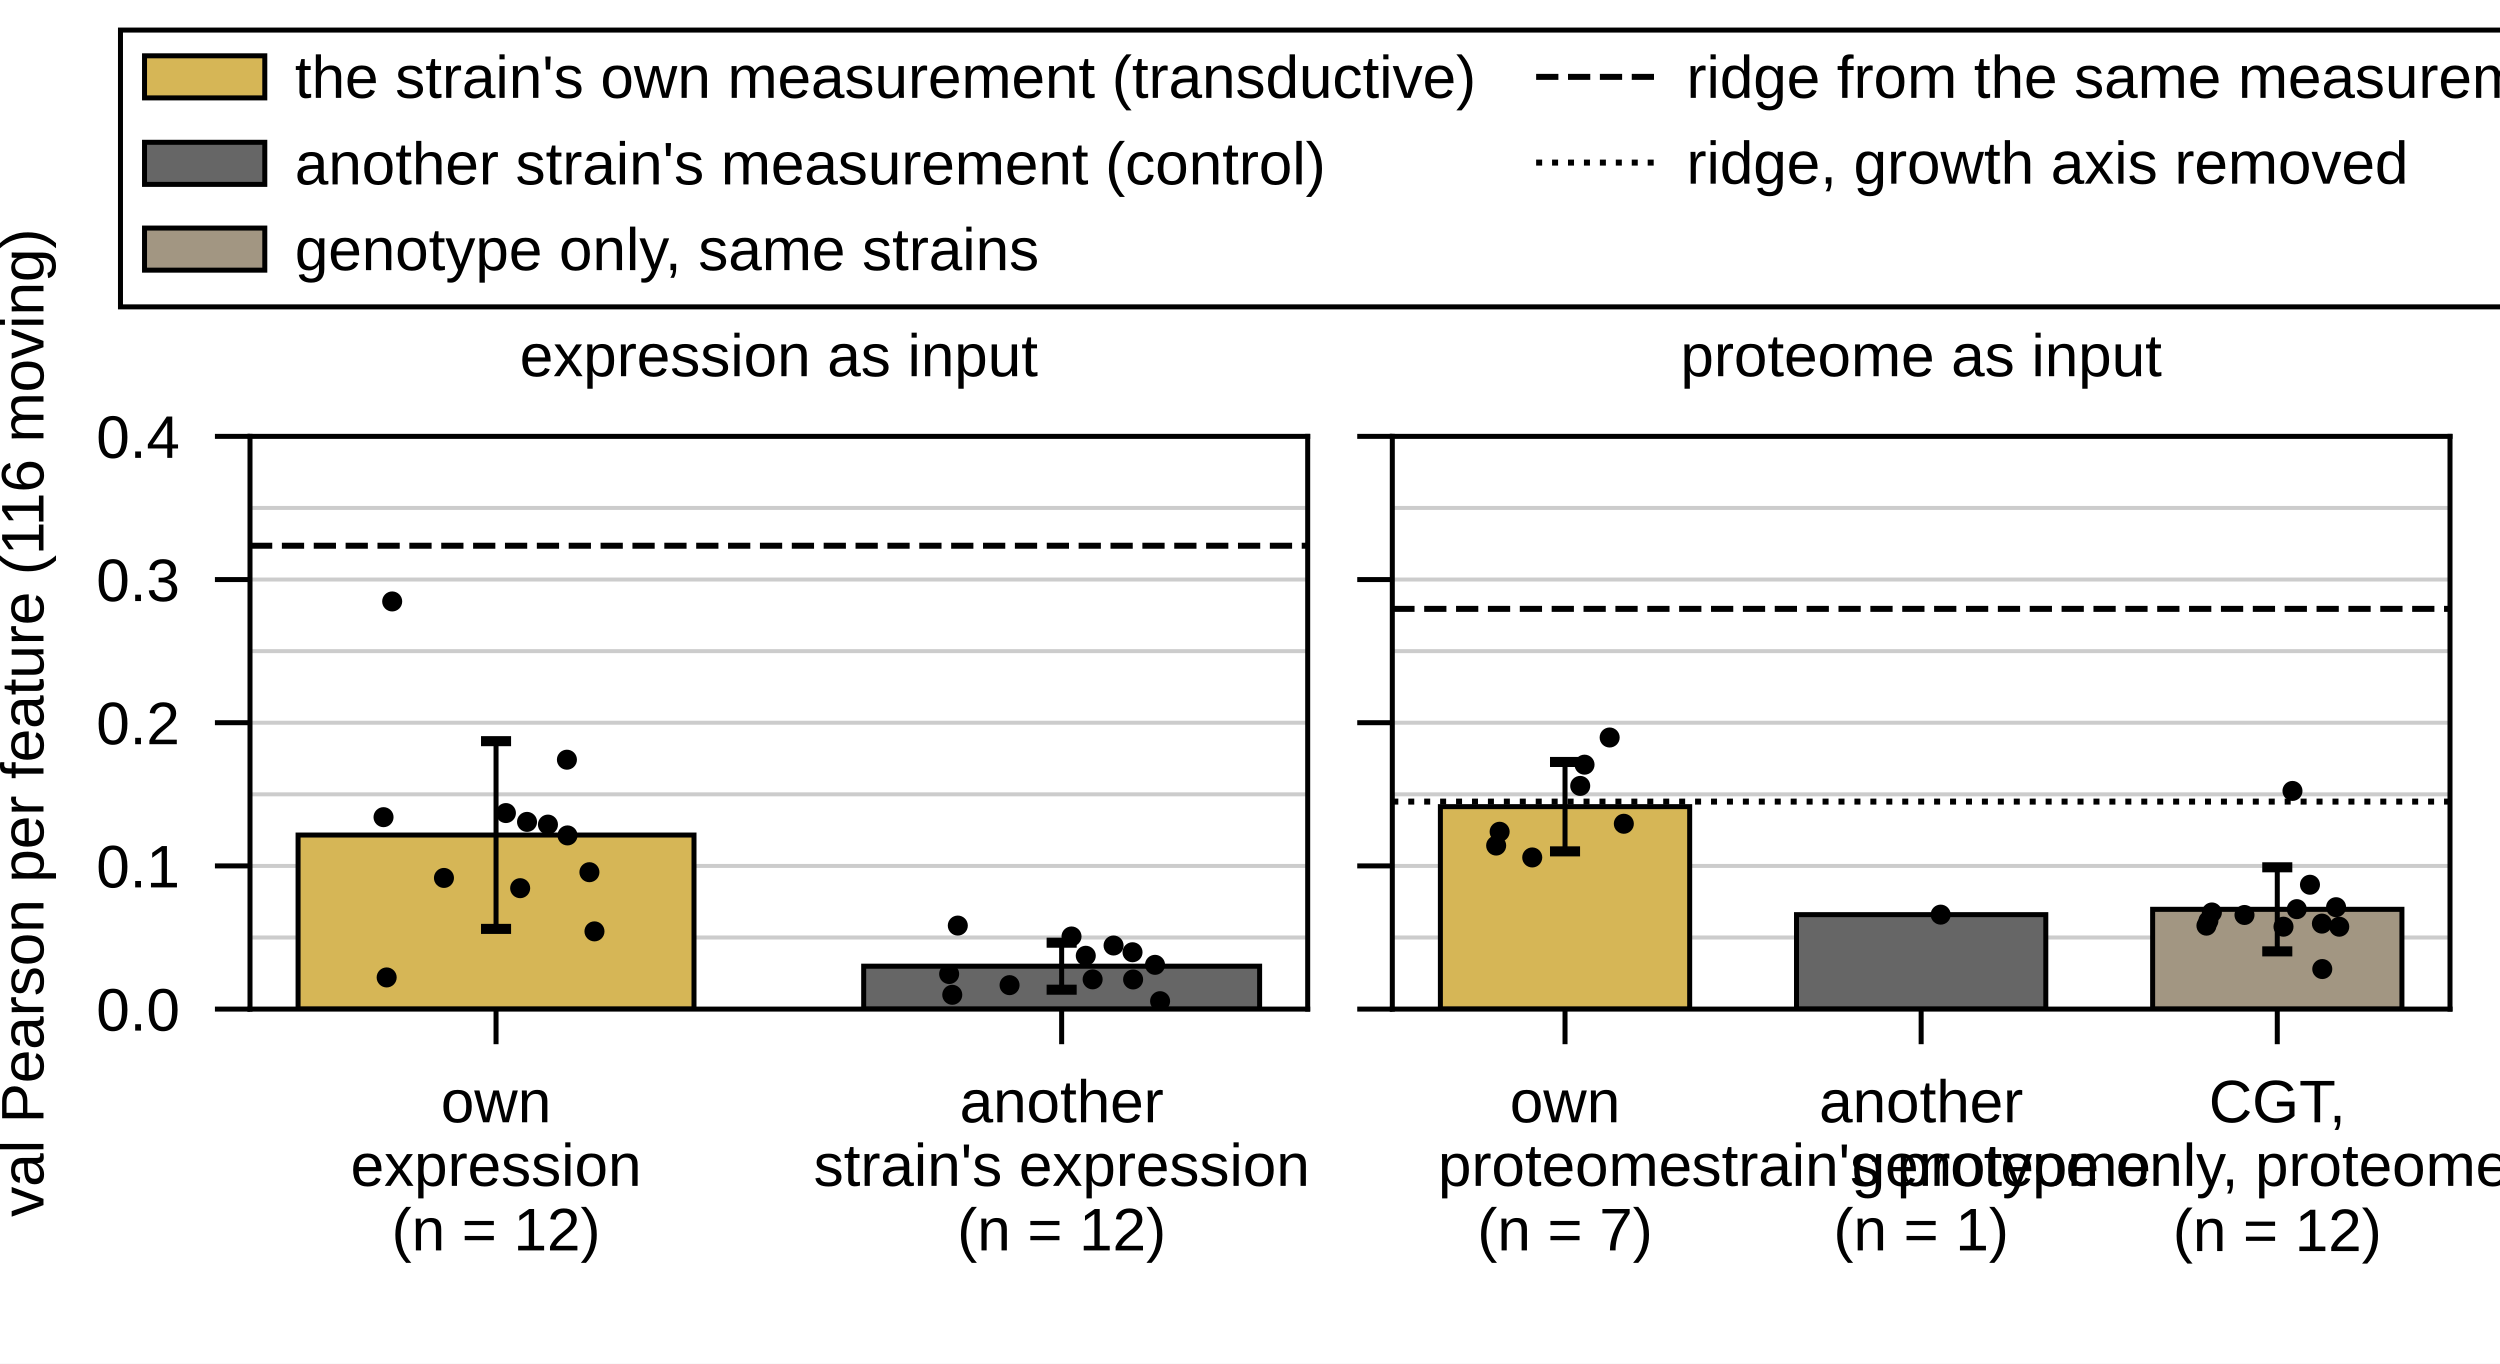
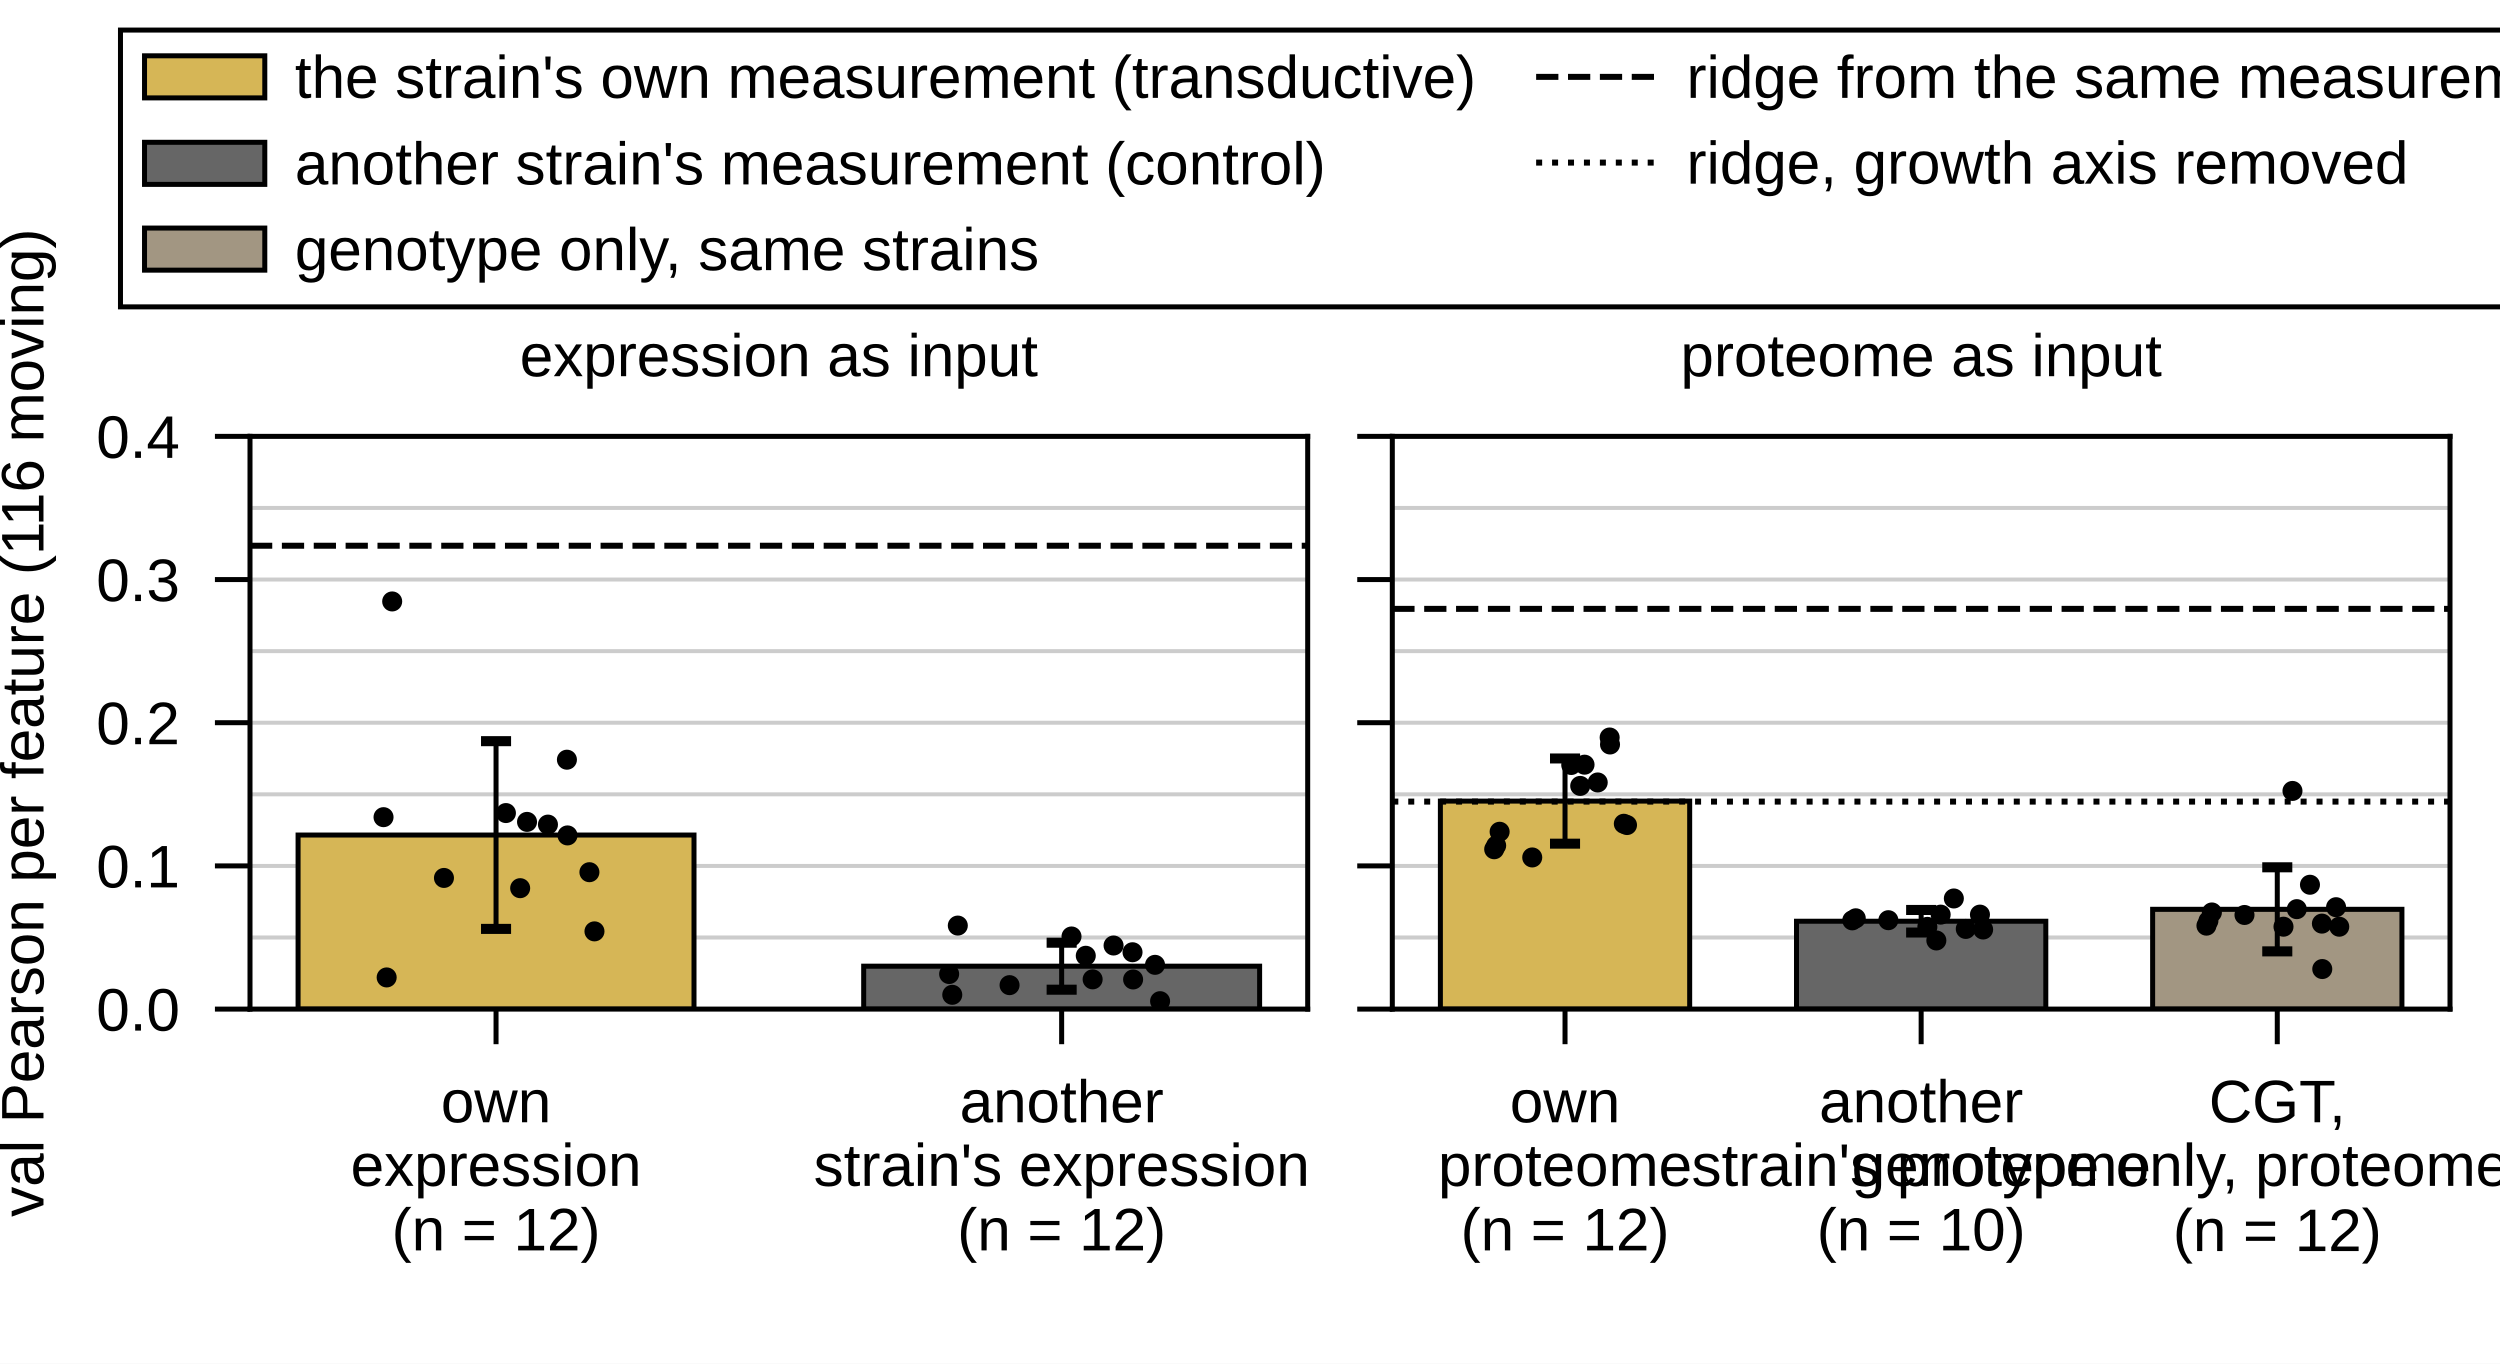
<svg xmlns="http://www.w3.org/2000/svg" xmlns:xlink="http://www.w3.org/1999/xlink" width="346.457" height="188.976" viewBox="0 0 346.457 188.976" version="1.1">
  <g transform="scale(1.388889)">
    <defs>
      <style type="text/css">*{stroke-linejoin: round; stroke-linecap: butt}</style>
    </defs>
    <g id="figure_1">
      <g id="patch_1">
        <path d="M 0 136.063  L 249.449 136.063  L 249.449 0  L 0 0  z " style="fill: #ffffff" />
      </g>
      <g id="axes_1">
        <g id="patch_2">
          <path d="M 24.945 100.687  L 130.481 100.687  L 130.481 43.54  L 24.945 43.54  z " style="fill: #ffffff" />
        </g>
        <g id="matplotlib.axis_1">
          <g id="xtick_1">
            <g id="line2d_1">
              <defs>
                <path id="mb8efe416d3" d="M 0 0  L 0 3.5  " style="stroke: #000000; stroke-width: 0.5" />
              </defs>
              <g>
                <use xlink:href="#mb8efe416d3" x="49.495" y="100.687" style="stroke: #000000; stroke-width: 0.5" />
              </g>
            </g>
            <g id="text_1">
              <text style="font-size: 6px; font-family: 'Arial'" transform="translate(43.99158 111.9813)">own</text>
              <text style="font-size: 6px; font-family: 'Arial'" transform="translate(34.98783 118.3274)">expression</text>
              <text style="font-size: 6px; font-family: 'Arial'" transform="translate(39.07299 124.7613)">(n = 12)</text>
            </g>
          </g>
          <g id="xtick_2">
            <g id="line2d_2">
              <g>
                <use xlink:href="#mb8efe416d3" x="105.931" y="100.687" style="stroke: #000000; stroke-width: 0.5" />
              </g>
            </g>
            <g id="text_2">
              <text style="font-size: 6px; font-family: 'Arial'" transform="translate(95.75734 111.9813)">another</text>
              <text style="font-size: 6px; font-family: 'Arial'" transform="translate(81.1825 118.3274)">strain's expression</text>
              <text style="font-size: 6px; font-family: 'Arial'" transform="translate(95.50938 124.7613)">(n = 12)</text>
            </g>
          </g>
        </g>
        <g id="matplotlib.axis_2">
          <g id="ytick_1">
            <g id="line2d_3">
              <path d="M 24.945 100.687  L 130.481 100.687  " clip-path="url(#pca503975ee)" style="fill: none; stroke: #cccccc; stroke-width: 0.4; stroke-linecap: square" />
            </g>
            <g id="line2d_4">
              <defs>
                <path id="m8330292594" d="M 0 0  L -3.5 0  " style="stroke: #000000; stroke-width: 0.5" />
              </defs>
              <g>
                <use xlink:href="#m8330292594" x="24.945" y="100.687" style="stroke: #000000; stroke-width: 0.5" />
              </g>
            </g>
            <g id="text_3">
              <text style="font-size: 6px; font-family: 'Arial'; text-anchor: end" x="17.945" y="102.834" transform="rotate(-0 17.94488 102.834)">0.0</text>
            </g>
          </g>
          <g id="ytick_2">
            <g id="line2d_5">
              <path d="M 24.945 86.4  L 130.481 86.4  " clip-path="url(#pca503975ee)" style="fill: none; stroke: #cccccc; stroke-width: 0.4; stroke-linecap: square" />
            </g>
            <g id="line2d_6">
              <g>
                <use xlink:href="#m8330292594" x="24.945" y="86.4" style="stroke: #000000; stroke-width: 0.5" />
              </g>
            </g>
            <g id="text_4">
              <text style="font-size: 6px; font-family: 'Arial'; text-anchor: end" x="17.945" y="88.547" transform="rotate(-0 17.94488 88.54734)">0.1</text>
            </g>
          </g>
          <g id="ytick_3">
            <g id="line2d_7">
              <path d="M 24.945 72.113  L 130.481 72.113  " clip-path="url(#pca503975ee)" style="fill: none; stroke: #cccccc; stroke-width: 0.4; stroke-linecap: square" />
            </g>
            <g id="line2d_8">
              <g>
                <use xlink:href="#m8330292594" x="24.945" y="72.113" style="stroke: #000000; stroke-width: 0.5" />
              </g>
            </g>
            <g id="text_5">
              <text style="font-size: 6px; font-family: 'Arial'; text-anchor: end" x="17.945" y="74.261" transform="rotate(-0 17.94488 74.26073)">0.2</text>
            </g>
          </g>
          <g id="ytick_4">
            <g id="line2d_9">
              <path d="M 24.945 57.827  L 130.481 57.827  " clip-path="url(#pca503975ee)" style="fill: none; stroke: #cccccc; stroke-width: 0.4; stroke-linecap: square" />
            </g>
            <g id="line2d_10">
              <g>
                <use xlink:href="#m8330292594" x="24.945" y="57.827" style="stroke: #000000; stroke-width: 0.5" />
              </g>
            </g>
            <g id="text_6">
              <text style="font-size: 6px; font-family: 'Arial'; text-anchor: end" x="17.945" y="59.974" transform="rotate(-0 17.94488 59.97411)">0.3</text>
            </g>
          </g>
          <g id="ytick_5">
            <g id="line2d_11">
              <path d="M 24.945 43.54  L 130.481 43.54  " clip-path="url(#pca503975ee)" style="fill: none; stroke: #cccccc; stroke-width: 0.4; stroke-linecap: square" />
            </g>
            <g id="line2d_12">
              <g>
                <use xlink:href="#m8330292594" x="24.945" y="43.54" style="stroke: #000000; stroke-width: 0.5" />
              </g>
            </g>
            <g id="text_7">
              <text style="font-size: 6px; font-family: 'Arial'; text-anchor: end" x="17.945" y="45.688" transform="rotate(-0 17.94488 45.6875)">0.4</text>
            </g>
          </g>
          <g id="ytick_6">
            <g id="line2d_13">
              <path d="M 24.945 93.543  L 130.481 93.543  " clip-path="url(#pca503975ee)" style="fill: none; stroke: #cccccc; stroke-width: 0.4; stroke-linecap: square" />
            </g>
            <g id="line2d_14" />
          </g>
          <g id="ytick_7">
            <g id="line2d_15">
              <path d="M 24.945 79.257  L 130.481 79.257  " clip-path="url(#pca503975ee)" style="fill: none; stroke: #cccccc; stroke-width: 0.4; stroke-linecap: square" />
            </g>
            <g id="line2d_16" />
          </g>
          <g id="ytick_8">
            <g id="line2d_17">
              <path d="M 24.945 64.97  L 130.481 64.97  " clip-path="url(#pca503975ee)" style="fill: none; stroke: #cccccc; stroke-width: 0.4; stroke-linecap: square" />
            </g>
            <g id="line2d_18" />
          </g>
          <g id="ytick_9">
            <g id="line2d_19">
              <path d="M 24.945 50.683  L 130.481 50.683  " clip-path="url(#pca503975ee)" style="fill: none; stroke: #cccccc; stroke-width: 0.4; stroke-linecap: square" />
            </g>
            <g id="line2d_20" />
          </g>
          <g id="text_8">
            <text style="font-size: 6px; font-family: 'Arial'; text-anchor: middle" x="4.342" y="72.113" transform="rotate(-90 4.342069 72.11339)">val Pearson per feature (116 moving)</text>
          </g>
        </g>
        <g id="patch_3">
          <path d="M 29.742 100.687  L 69.247 100.687  L 69.247 83.319  L 29.742 83.319  z " clip-path="url(#pca503975ee)" style="fill: #d6b656; stroke: #000000; stroke-width: 0.5; stroke-linejoin: miter" />
        </g>
        <g id="patch_4">
          <path d="M 86.178 100.687  L 125.684 100.687  L 125.684 96.407  L 86.178 96.407  z " clip-path="url(#pca503975ee)" style="fill: #666666; stroke: #000000; stroke-width: 0.5; stroke-linejoin: miter" />
        </g>
        <g id="line2d_21">
          <path d="M 24.945 54.455  L 130.481 54.455  " clip-path="url(#pca503975ee)" style="fill: none; stroke-dasharray: 2.22,0.96; stroke-dashoffset: 0; stroke: #000000; stroke-width: 0.6" />
        </g>
        <g id="patch_5">
          <path d="M 24.945 100.687  L 24.945 43.54  " style="fill: none; stroke: #000000; stroke-width: 0.5; stroke-linejoin: miter; stroke-linecap: square" />
        </g>
        <g id="patch_6">
          <path d="M 130.481 100.687  L 130.481 43.54  " style="fill: none; stroke: #000000; stroke-width: 0.5; stroke-linejoin: miter; stroke-linecap: square" />
        </g>
        <g id="patch_7">
          <path d="M 24.945 100.687  L 130.481 100.687  " style="fill: none; stroke: #000000; stroke-width: 0.5; stroke-linejoin: miter; stroke-linecap: square" />
        </g>
        <g id="patch_8">
          <path d="M 24.945 43.54  L 130.481 43.54  " style="fill: none; stroke: #000000; stroke-width: 0.5; stroke-linejoin: miter; stroke-linecap: square" />
        </g>
        <g id="LineCollection_1">
          <path d="M 49.495 92.686  L 49.495 73.953  " clip-path="url(#pca503975ee)" style="fill: none; stroke: #000000; stroke-width: 0.5" />
        </g>
        <g id="line2d_22">
          <defs>
            <path id="mde76ae39eb" d="M 1.5 0  L -1.5 -0  " style="stroke: #000000" />
          </defs>
          <g clip-path="url(#pca503975ee)">
            <use xlink:href="#mde76ae39eb" x="49.495" y="92.686" style="fill: #1f77b4; stroke: #000000" />
          </g>
        </g>
        <g id="line2d_23">
          <g clip-path="url(#pca503975ee)">
            <use xlink:href="#mde76ae39eb" x="49.495" y="73.953" style="fill: #1f77b4; stroke: #000000" />
          </g>
        </g>
        <g id="LineCollection_2">
          <path d="M 105.931 98.752  L 105.931 94.062  " clip-path="url(#pca503975ee)" style="fill: none; stroke: #000000; stroke-width: 0.5" />
        </g>
        <g id="line2d_24">
          <g clip-path="url(#pca503975ee)">
            <use xlink:href="#mde76ae39eb" x="105.931" y="98.752" style="fill: #1f77b4; stroke: #000000" />
          </g>
        </g>
        <g id="line2d_25">
          <g clip-path="url(#pca503975ee)">
            <use xlink:href="#mde76ae39eb" x="105.931" y="94.062" style="fill: #1f77b4; stroke: #000000" />
          </g>
        </g>
        <g id="text_9">
          <text style="font-size: 6px; font-family: 'Arial'; text-anchor: middle" x="77.713" y="37.54" transform="rotate(-0 77.7129 37.54016)">expression as input</text>
        </g>
        <g id="PathCollection_1">
          <defs>
            <path id="m3be36b343b" d="M 0 1  C 0.265 1 0.52 0.895 0.707 0.707  C 0.895 0.52 1 0.265 1 0  C 1 -0.265 0.895 -0.52 0.707 -0.707  C 0.52 -0.895 0.265 -1 0 -1  C -0.265 -1 -0.52 -0.895 -0.707 -0.707  C -0.895 -0.52 -1 -0.265 -1 0  C -1 0.265 -0.895 0.52 -0.707 0.707  C -0.52 0.895 -0.265 1 0 1  z " />
          </defs>
          <g clip-path="url(#pca503975ee)">
            <use xlink:href="#m3be36b343b" x="52.587" y="82.008" />
            <use xlink:href="#m3be36b343b" x="44.298" y="87.6" />
            <use xlink:href="#m3be36b343b" x="39.132" y="60.012" />
            <use xlink:href="#m3be36b343b" x="38.581" y="97.528" />
            <use xlink:href="#m3be36b343b" x="56.567" y="75.803" />
            <use xlink:href="#m3be36b343b" x="58.812" y="87.028" />
            <use xlink:href="#m3be36b343b" x="51.902" y="88.622" />
            <use xlink:href="#m3be36b343b" x="54.675" y="82.279" />
            <use xlink:href="#m3be36b343b" x="50.48" y="81.127" />
            <use xlink:href="#m3be36b343b" x="59.316" y="92.932" />
            <use xlink:href="#m3be36b343b" x="56.625" y="83.358" />
            <use xlink:href="#m3be36b343b" x="38.269" y="81.536" />
          </g>
        </g>
        <g id="PathCollection_2">
          <g clip-path="url(#pca503975ee)">
            <use xlink:href="#m3be36b343b" x="109.023" y="97.719" />
            <use xlink:href="#m3be36b343b" x="100.734" y="98.297" />
            <use xlink:href="#m3be36b343b" x="95.569" y="92.354" />
            <use xlink:href="#m3be36b343b" x="95.017" y="99.262" />
            <use xlink:href="#m3be36b343b" x="113.003" y="95.015" />
            <use xlink:href="#m3be36b343b" x="115.249" y="96.271" />
            <use xlink:href="#m3be36b343b" x="108.338" y="95.366" />
            <use xlink:href="#m3be36b343b" x="111.112" y="94.343" />
            <use xlink:href="#m3be36b343b" x="106.916" y="93.442" />
            <use xlink:href="#m3be36b343b" x="115.753" y="99.898" />
            <use xlink:href="#m3be36b343b" x="113.061" y="97.73" />
            <use xlink:href="#m3be36b343b" x="94.706" y="97.187" />
          </g>
        </g>
      </g>
      <g id="axes_2">
        <g id="patch_9">
          <path d="M 138.924 100.687  L 244.46 100.687  L 244.46 43.54  L 138.924 43.54  z " style="fill: #ffffff" />
        </g>
        <g id="matplotlib.axis_3">
          <g id="xtick_3">
            <g id="line2d_26">
              <g>
                <use xlink:href="#mb8efe416d3" x="156.158" y="100.687" style="stroke: #000000; stroke-width: 0.5" />
              </g>
            </g>
            <g id="text_10">
              <text style="font-size: 6px; font-family: 'Arial'" transform="translate(150.6547 111.9813)">own</text>
              <text style="font-size: 6px; font-family: 'Arial'" transform="translate(143.4851 118.3274)">proteome</text>
-               <text style="font-size: 6px; font-family: 'Arial'" transform="translate(147.4044 124.7613)">(n = 7)</text>
+               <text style="font-size: 6px; font-family: 'Arial'" transform="translate(145.7361 124.7613)">(n = 12)</text>
            </g>
          </g>
          <g id="xtick_4">
            <g id="line2d_27">
              <g>
                <use xlink:href="#mb8efe416d3" x="191.692" y="100.687" style="stroke: #000000; stroke-width: 0.5" />
              </g>
            </g>
            <g id="text_11">
              <text style="font-size: 6px; font-family: 'Arial'" transform="translate(181.5181 111.9813)">another</text>
              <text style="font-size: 6px; font-family: 'Arial'" transform="translate(168.7774 118.3274)">strain's proteome</text>
-               <text style="font-size: 6px; font-family: 'Arial'" transform="translate(182.9384 124.7613)">(n = 1)</text>
+               <text style="font-size: 6px; font-family: 'Arial'" transform="translate(181.2701 124.7613)">(n = 10)</text>
            </g>
          </g>
          <g id="xtick_5">
            <g id="line2d_28">
              <g>
                <use xlink:href="#mb8efe416d3" x="227.226" y="100.687" style="stroke: #000000; stroke-width: 0.5" />
              </g>
            </g>
            <g id="text_12">
              <text style="font-size: 6px; font-family: 'Arial'" transform="translate(220.3938 111.9813)">CGT,</text>
              <text style="font-size: 6px; font-family: 'Arial'" transform="translate(184.759 118.3274)">genotype only, proteome strains</text>
              <text style="font-size: 6px; font-family: 'Arial'" transform="translate(216.8041 124.8316)">(n = 12)</text>
            </g>
          </g>
        </g>
        <g id="matplotlib.axis_4">
          <g id="ytick_10">
            <g id="line2d_29">
              <path d="M 138.924 100.687  L 244.46 100.687  " clip-path="url(#pbf82922940)" style="fill: none; stroke: #cccccc; stroke-width: 0.4; stroke-linecap: square" />
            </g>
            <g id="line2d_30">
              <g>
                <use xlink:href="#m8330292594" x="138.924" y="100.687" style="stroke: #000000; stroke-width: 0.5" />
              </g>
            </g>
          </g>
          <g id="ytick_11">
            <g id="line2d_31">
              <path d="M 138.924 86.4  L 244.46 86.4  " clip-path="url(#pbf82922940)" style="fill: none; stroke: #cccccc; stroke-width: 0.4; stroke-linecap: square" />
            </g>
            <g id="line2d_32">
              <g>
                <use xlink:href="#m8330292594" x="138.924" y="86.4" style="stroke: #000000; stroke-width: 0.5" />
              </g>
            </g>
          </g>
          <g id="ytick_12">
            <g id="line2d_33">
              <path d="M 138.924 72.113  L 244.46 72.113  " clip-path="url(#pbf82922940)" style="fill: none; stroke: #cccccc; stroke-width: 0.4; stroke-linecap: square" />
            </g>
            <g id="line2d_34">
              <g>
                <use xlink:href="#m8330292594" x="138.924" y="72.113" style="stroke: #000000; stroke-width: 0.5" />
              </g>
            </g>
          </g>
          <g id="ytick_13">
            <g id="line2d_35">
              <path d="M 138.924 57.827  L 244.46 57.827  " clip-path="url(#pbf82922940)" style="fill: none; stroke: #cccccc; stroke-width: 0.4; stroke-linecap: square" />
            </g>
            <g id="line2d_36">
              <g>
                <use xlink:href="#m8330292594" x="138.924" y="57.827" style="stroke: #000000; stroke-width: 0.5" />
              </g>
            </g>
          </g>
          <g id="ytick_14">
            <g id="line2d_37">
              <path d="M 138.924 43.54  L 244.46 43.54  " clip-path="url(#pbf82922940)" style="fill: none; stroke: #cccccc; stroke-width: 0.4; stroke-linecap: square" />
            </g>
            <g id="line2d_38">
              <g>
                <use xlink:href="#m8330292594" x="138.924" y="43.54" style="stroke: #000000; stroke-width: 0.5" />
              </g>
            </g>
          </g>
          <g id="ytick_15">
            <g id="line2d_39">
              <path d="M 138.924 93.543  L 244.46 93.543  " clip-path="url(#pbf82922940)" style="fill: none; stroke: #cccccc; stroke-width: 0.4; stroke-linecap: square" />
            </g>
            <g id="line2d_40" />
          </g>
          <g id="ytick_16">
            <g id="line2d_41">
              <path d="M 138.924 79.257  L 244.46 79.257  " clip-path="url(#pbf82922940)" style="fill: none; stroke: #cccccc; stroke-width: 0.4; stroke-linecap: square" />
            </g>
            <g id="line2d_42" />
          </g>
          <g id="ytick_17">
            <g id="line2d_43">
              <path d="M 138.924 64.97  L 244.46 64.97  " clip-path="url(#pbf82922940)" style="fill: none; stroke: #cccccc; stroke-width: 0.4; stroke-linecap: square" />
            </g>
            <g id="line2d_44" />
          </g>
          <g id="ytick_18">
            <g id="line2d_45">
              <path d="M 138.924 50.683  L 244.46 50.683  " clip-path="url(#pbf82922940)" style="fill: none; stroke: #cccccc; stroke-width: 0.4; stroke-linecap: square" />
            </g>
            <g id="line2d_46" />
          </g>
        </g>
        <g id="patch_10">
-           <path d="M 143.721 100.687  L 168.595 100.687  L 168.595 80.488  L 143.721 80.488  z " clip-path="url(#pbf82922940)" style="fill: #d6b656; stroke: #000000; stroke-width: 0.5; stroke-linejoin: miter" />
+           <path d="M 143.721 100.687  L 168.595 100.687  L 168.595 79.931  L 143.721 79.931  z " clip-path="url(#pbf82922940)" style="fill: #d6b656; stroke: #000000; stroke-width: 0.5; stroke-linejoin: miter" />
        </g>
        <g id="patch_11">
-           <path d="M 179.255 100.687  L 204.129 100.687  L 204.129 91.262  L 179.255 91.262  z " clip-path="url(#pbf82922940)" style="fill: #666666; stroke: #000000; stroke-width: 0.5; stroke-linejoin: miter" />
+           <path d="M 179.255 100.687  L 204.129 100.687  L 204.129 91.92  L 179.255 91.92  z " clip-path="url(#pbf82922940)" style="fill: #666666; stroke: #000000; stroke-width: 0.5; stroke-linejoin: miter" />
        </g>
        <g id="patch_12">
          <path d="M 214.789 100.687  L 239.663 100.687  L 239.663 90.733  L 214.789 90.733  z " clip-path="url(#pbf82922940)" style="fill: #a29682; stroke: #000000; stroke-width: 0.5; stroke-linejoin: miter" />
        </g>
        <g id="line2d_47">
          <path d="M 138.924 60.755  L 244.46 60.755  " clip-path="url(#pbf82922940)" style="fill: none; stroke-dasharray: 2.22,0.96; stroke-dashoffset: 0; stroke: #000000; stroke-width: 0.6" />
        </g>
        <g id="line2d_48">
          <path d="M 138.924 79.983  L 244.46 79.983  " clip-path="url(#pbf82922940)" style="fill: none; stroke-dasharray: 0.6,0.99; stroke-dashoffset: 0; stroke: #000000; stroke-width: 0.6" />
        </g>
        <g id="patch_13">
          <path d="M 138.924 100.687  L 138.924 43.54  " style="fill: none; stroke: #000000; stroke-width: 0.5; stroke-linejoin: miter; stroke-linecap: square" />
        </g>
        <g id="patch_14">
          <path d="M 244.46 100.687  L 244.46 43.54  " style="fill: none; stroke: #000000; stroke-width: 0.5; stroke-linejoin: miter; stroke-linecap: square" />
        </g>
        <g id="patch_15">
          <path d="M 138.924 100.687  L 244.46 100.687  " style="fill: none; stroke: #000000; stroke-width: 0.5; stroke-linejoin: miter; stroke-linecap: square" />
        </g>
        <g id="patch_16">
          <path d="M 138.924 43.54  L 244.46 43.54  " style="fill: none; stroke: #000000; stroke-width: 0.5; stroke-linejoin: miter; stroke-linecap: square" />
        </g>
        <g id="LineCollection_3">
-           <path d="M 156.158 84.949  L 156.158 76.028  " clip-path="url(#pbf82922940)" style="fill: none; stroke: #000000; stroke-width: 0.5" />
+           <path d="M 156.158 84.181  L 156.158 75.681  " clip-path="url(#pbf82922940)" style="fill: none; stroke: #000000; stroke-width: 0.5" />
        </g>
        <g id="line2d_49">
          <g clip-path="url(#pbf82922940)">
-             <use xlink:href="#mde76ae39eb" x="156.158" y="84.949" style="fill: #1f77b4; stroke: #000000" />
+             <use xlink:href="#mde76ae39eb" x="156.158" y="84.181" style="fill: #1f77b4; stroke: #000000" />
          </g>
        </g>
        <g id="line2d_50">
          <g clip-path="url(#pbf82922940)">
-             <use xlink:href="#mde76ae39eb" x="156.158" y="76.028" style="fill: #1f77b4; stroke: #000000" />
+             <use xlink:href="#mde76ae39eb" x="156.158" y="75.681" style="fill: #1f77b4; stroke: #000000" />
          </g>
        </g>
        <g id="LineCollection_4">
+           <path d="M 191.692 93.046  L 191.692 90.795  " clip-path="url(#pbf82922940)" style="fill: none; stroke: #000000; stroke-width: 0.5" />
+         </g>
+         <g id="line2d_51">
+           <g clip-path="url(#pbf82922940)">
+             <use xlink:href="#mde76ae39eb" x="191.692" y="93.046" style="fill: #1f77b4; stroke: #000000" />
+           </g>
+         </g>
+         <g id="line2d_52">
+           <g clip-path="url(#pbf82922940)">
+             <use xlink:href="#mde76ae39eb" x="191.692" y="90.795" style="fill: #1f77b4; stroke: #000000" />
+           </g>
+         </g>
+         <g id="LineCollection_5">
          <path d="M 227.226 94.928  L 227.226 86.539  " clip-path="url(#pbf82922940)" style="fill: none; stroke: #000000; stroke-width: 0.5" />
        </g>
-         <g id="line2d_51">
+         <g id="line2d_53">
          <g clip-path="url(#pbf82922940)">
            <use xlink:href="#mde76ae39eb" x="227.226" y="94.928" style="fill: #1f77b4; stroke: #000000" />
          </g>
        </g>
-         <g id="line2d_52">
+         <g id="line2d_54">
          <g clip-path="url(#pbf82922940)">
            <use xlink:href="#mde76ae39eb" x="227.226" y="86.539" style="fill: #1f77b4; stroke: #000000" />
          </g>
        </g>
        <g id="text_13">
          <text style="font-size: 6px; font-family: 'Arial'; text-anchor: middle" x="191.692" y="37.54" transform="rotate(-0 191.6918 37.54016)">proteome as input</text>
        </g>
        <g id="PathCollection_3">
          <g clip-path="url(#pbf82922940)">
            <use xlink:href="#m3be36b343b" x="158.105" y="76.299" />
            <use xlink:href="#m3be36b343b" x="152.886" y="85.556" />
            <use xlink:href="#m3be36b343b" x="149.633" y="82.993" />
            <use xlink:href="#m3be36b343b" x="149.286" y="84.369" />
            <use xlink:href="#m3be36b343b" x="160.611" y="73.588" />
            <use xlink:href="#m3be36b343b" x="162.025" y="82.195" />
            <use xlink:href="#m3be36b343b" x="157.673" y="78.418" />
+             <use xlink:href="#m3be36b343b" x="159.42" y="78.074" />
+             <use xlink:href="#m3be36b343b" x="156.778" y="76.33" />
+             <use xlink:href="#m3be36b343b" x="162.342" y="82.323" />
+             <use xlink:href="#m3be36b343b" x="160.647" y="74.284" />
+             <use xlink:href="#m3be36b343b" x="149.09" y="84.738" />
          </g>
        </g>
        <g id="PathCollection_4">
          <g clip-path="url(#pbf82922940)">
            <use xlink:href="#m3be36b343b" x="193.639" y="91.262" />
+             <use xlink:href="#m3be36b343b" x="188.42" y="91.816" />
+             <use xlink:href="#m3be36b343b" x="185.167" y="91.627" />
+             <use xlink:href="#m3be36b343b" x="184.82" y="91.833" />
+             <use xlink:href="#m3be36b343b" x="196.145" y="92.689" />
+             <use xlink:href="#m3be36b343b" x="197.559" y="91.26" />
+             <use xlink:href="#m3be36b343b" x="193.208" y="93.839" />
+             <use xlink:href="#m3be36b343b" x="194.954" y="89.649" />
+             <use xlink:href="#m3be36b343b" x="192.312" y="92.482" />
+             <use xlink:href="#m3be36b343b" x="197.876" y="92.745" />
          </g>
        </g>
        <g id="PathCollection_5">
          <g clip-path="url(#pbf82922940)">
            <use xlink:href="#m3be36b343b" x="229.173" y="90.714" />
            <use xlink:href="#m3be36b343b" x="223.954" y="91.296" />
            <use xlink:href="#m3be36b343b" x="220.701" y="91.045" />
            <use xlink:href="#m3be36b343b" x="220.354" y="91.883" />
            <use xlink:href="#m3be36b343b" x="231.679" y="92.158" />
            <use xlink:href="#m3be36b343b" x="233.093" y="90.52" />
            <use xlink:href="#m3be36b343b" x="228.742" y="78.919" />
            <use xlink:href="#m3be36b343b" x="230.488" y="88.28" />
            <use xlink:href="#m3be36b343b" x="227.846" y="92.466" />
            <use xlink:href="#m3be36b343b" x="233.41" y="92.467" />
            <use xlink:href="#m3be36b343b" x="231.715" y="96.691" />
            <use xlink:href="#m3be36b343b" x="220.158" y="92.361" />
          </g>
        </g>
      </g>
      <g id="legend_1">
        <g id="patch_17">
          <path d="M 12.021 30.619  L 262.372 30.619  L 262.372 3  L 12.021 3  z " style="fill: #ffffff; stroke: #000000; stroke-width: 0.5; stroke-linejoin: miter" />
        </g>
        <g id="patch_18">
          <path d="M 14.421 9.768  L 26.421 9.768  L 26.421 5.568  L 14.421 5.568  z " style="fill: #d6b656; stroke: #000000; stroke-width: 0.5; stroke-linejoin: miter" />
        </g>
        <g id="text_14">
          <text style="font-size: 6px; font-family: 'Arial'; text-anchor: start" x="29.421" y="9.768" transform="rotate(-0 29.42138 9.767813)">the strain's own measurement (transductive)</text>
        </g>
        <g id="patch_19">
          <path d="M 14.421 18.398  L 26.421 18.398  L 26.421 14.198  L 14.421 14.198  z " style="fill: #666666; stroke: #000000; stroke-width: 0.5; stroke-linejoin: miter" />
        </g>
        <g id="text_15">
          <text style="font-size: 6px; font-family: 'Arial'; text-anchor: start" x="29.421" y="18.398" transform="rotate(-0 29.42138 18.39844)">another strain's measurement (control)</text>
        </g>
        <g id="patch_20">
          <path d="M 14.421 26.956  L 26.421 26.956  L 26.421 22.756  L 14.421 22.756  z " style="fill: #a29682; stroke: #000000; stroke-width: 0.5; stroke-linejoin: miter" />
        </g>
        <g id="text_16">
          <text style="font-size: 6px; font-family: 'Arial'; text-anchor: start" x="29.421" y="26.956" transform="rotate(-0 29.42138 26.95594)">genotype only, same strains</text>
        </g>
-         <g id="line2d_53">
+         <g id="line2d_55">
          <path d="M 153.275 7.668  L 159.275 7.668  L 165.275 7.668  " style="fill: none; stroke-dasharray: 2.22,0.96; stroke-dashoffset: 0; stroke: #000000; stroke-width: 0.6" />
        </g>
        <g id="text_17">
          <text style="font-size: 6px; font-family: 'Arial'; text-anchor: start" x="168.275" y="9.768" transform="rotate(-0 168.2745 9.767813)">ridge from the same measurement</text>
        </g>
-         <g id="line2d_54">
+         <g id="line2d_56">
          <path d="M 153.275 16.225  L 159.275 16.225  L 165.275 16.225  " style="fill: none; stroke-dasharray: 0.6,0.99; stroke-dashoffset: 0; stroke: #000000; stroke-width: 0.6" />
        </g>
        <g id="text_18">
          <text style="font-size: 6px; font-family: 'Arial'; text-anchor: start" x="168.275" y="18.325" transform="rotate(-0 168.2745 18.32531)">ridge, growth axis removed</text>
        </g>
      </g>
    </g>
    <defs>
      <clipPath id="pca503975ee">
        <rect x="24.945" y="43.54" width="105.536" height="57.146" />
      </clipPath>
      <clipPath id="pbf82922940">
        <rect x="138.924" y="43.54" width="105.536" height="57.146" />
      </clipPath>
    </defs>
  </g>
</svg>
